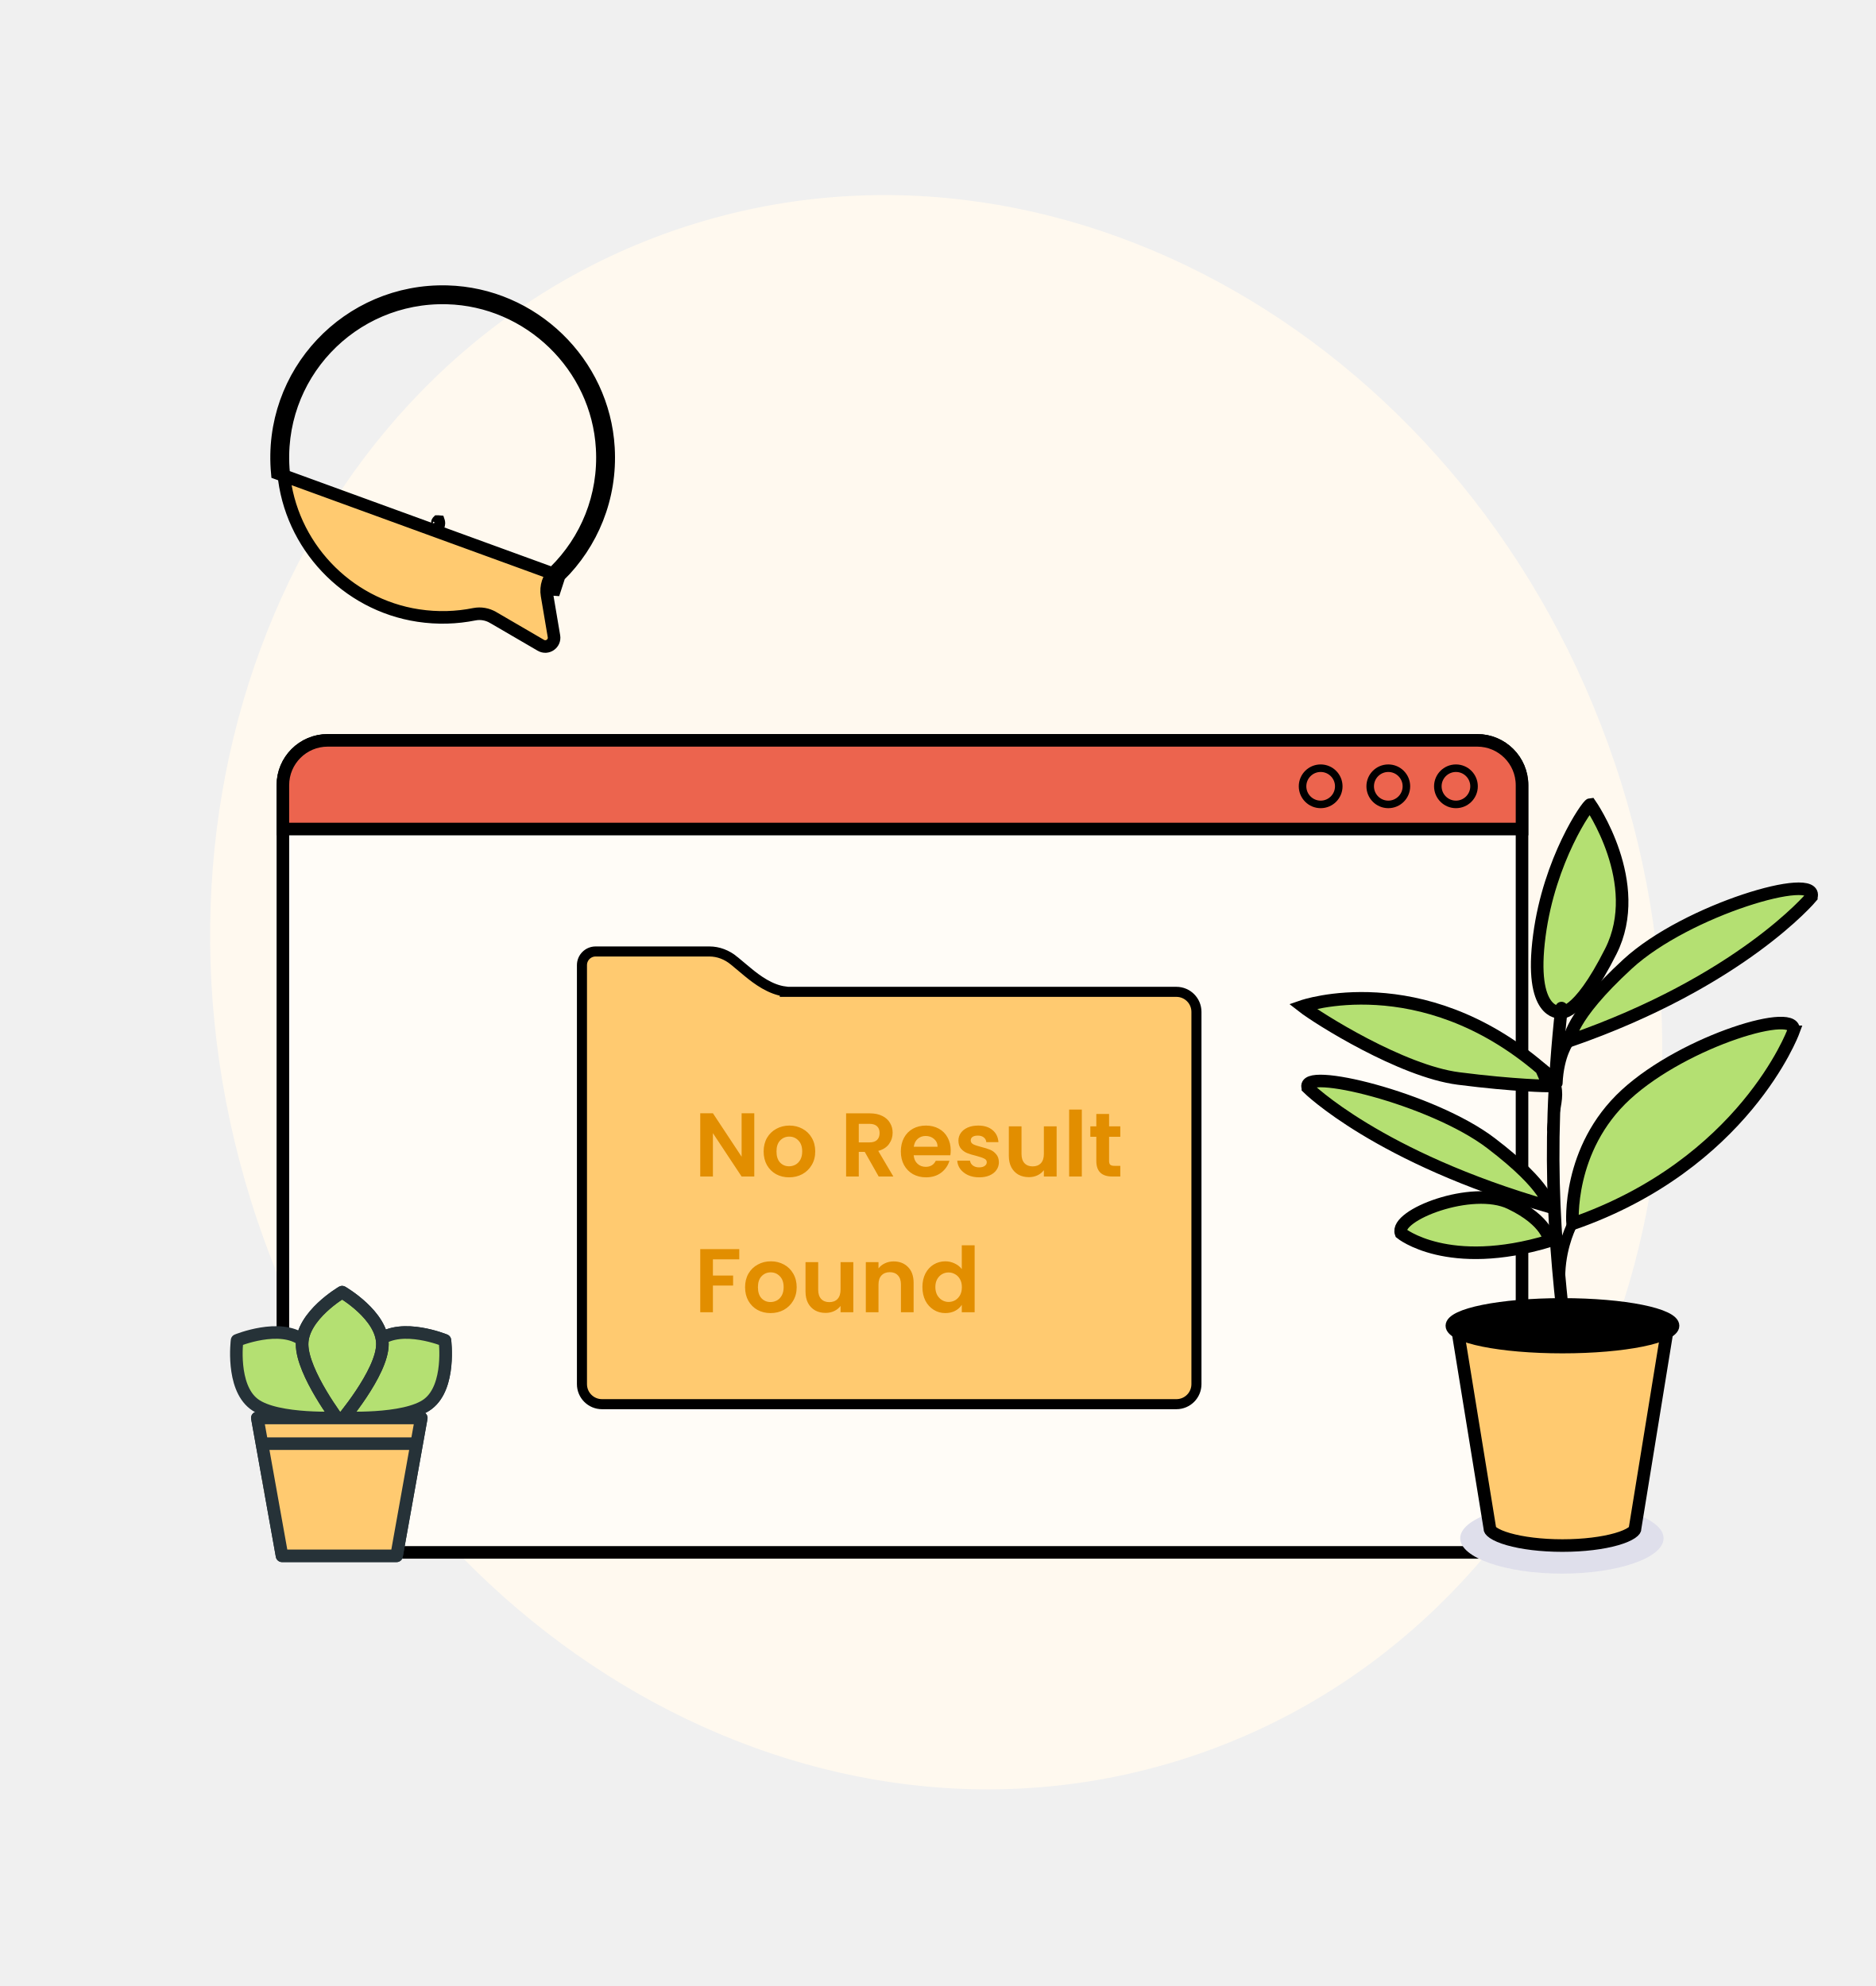
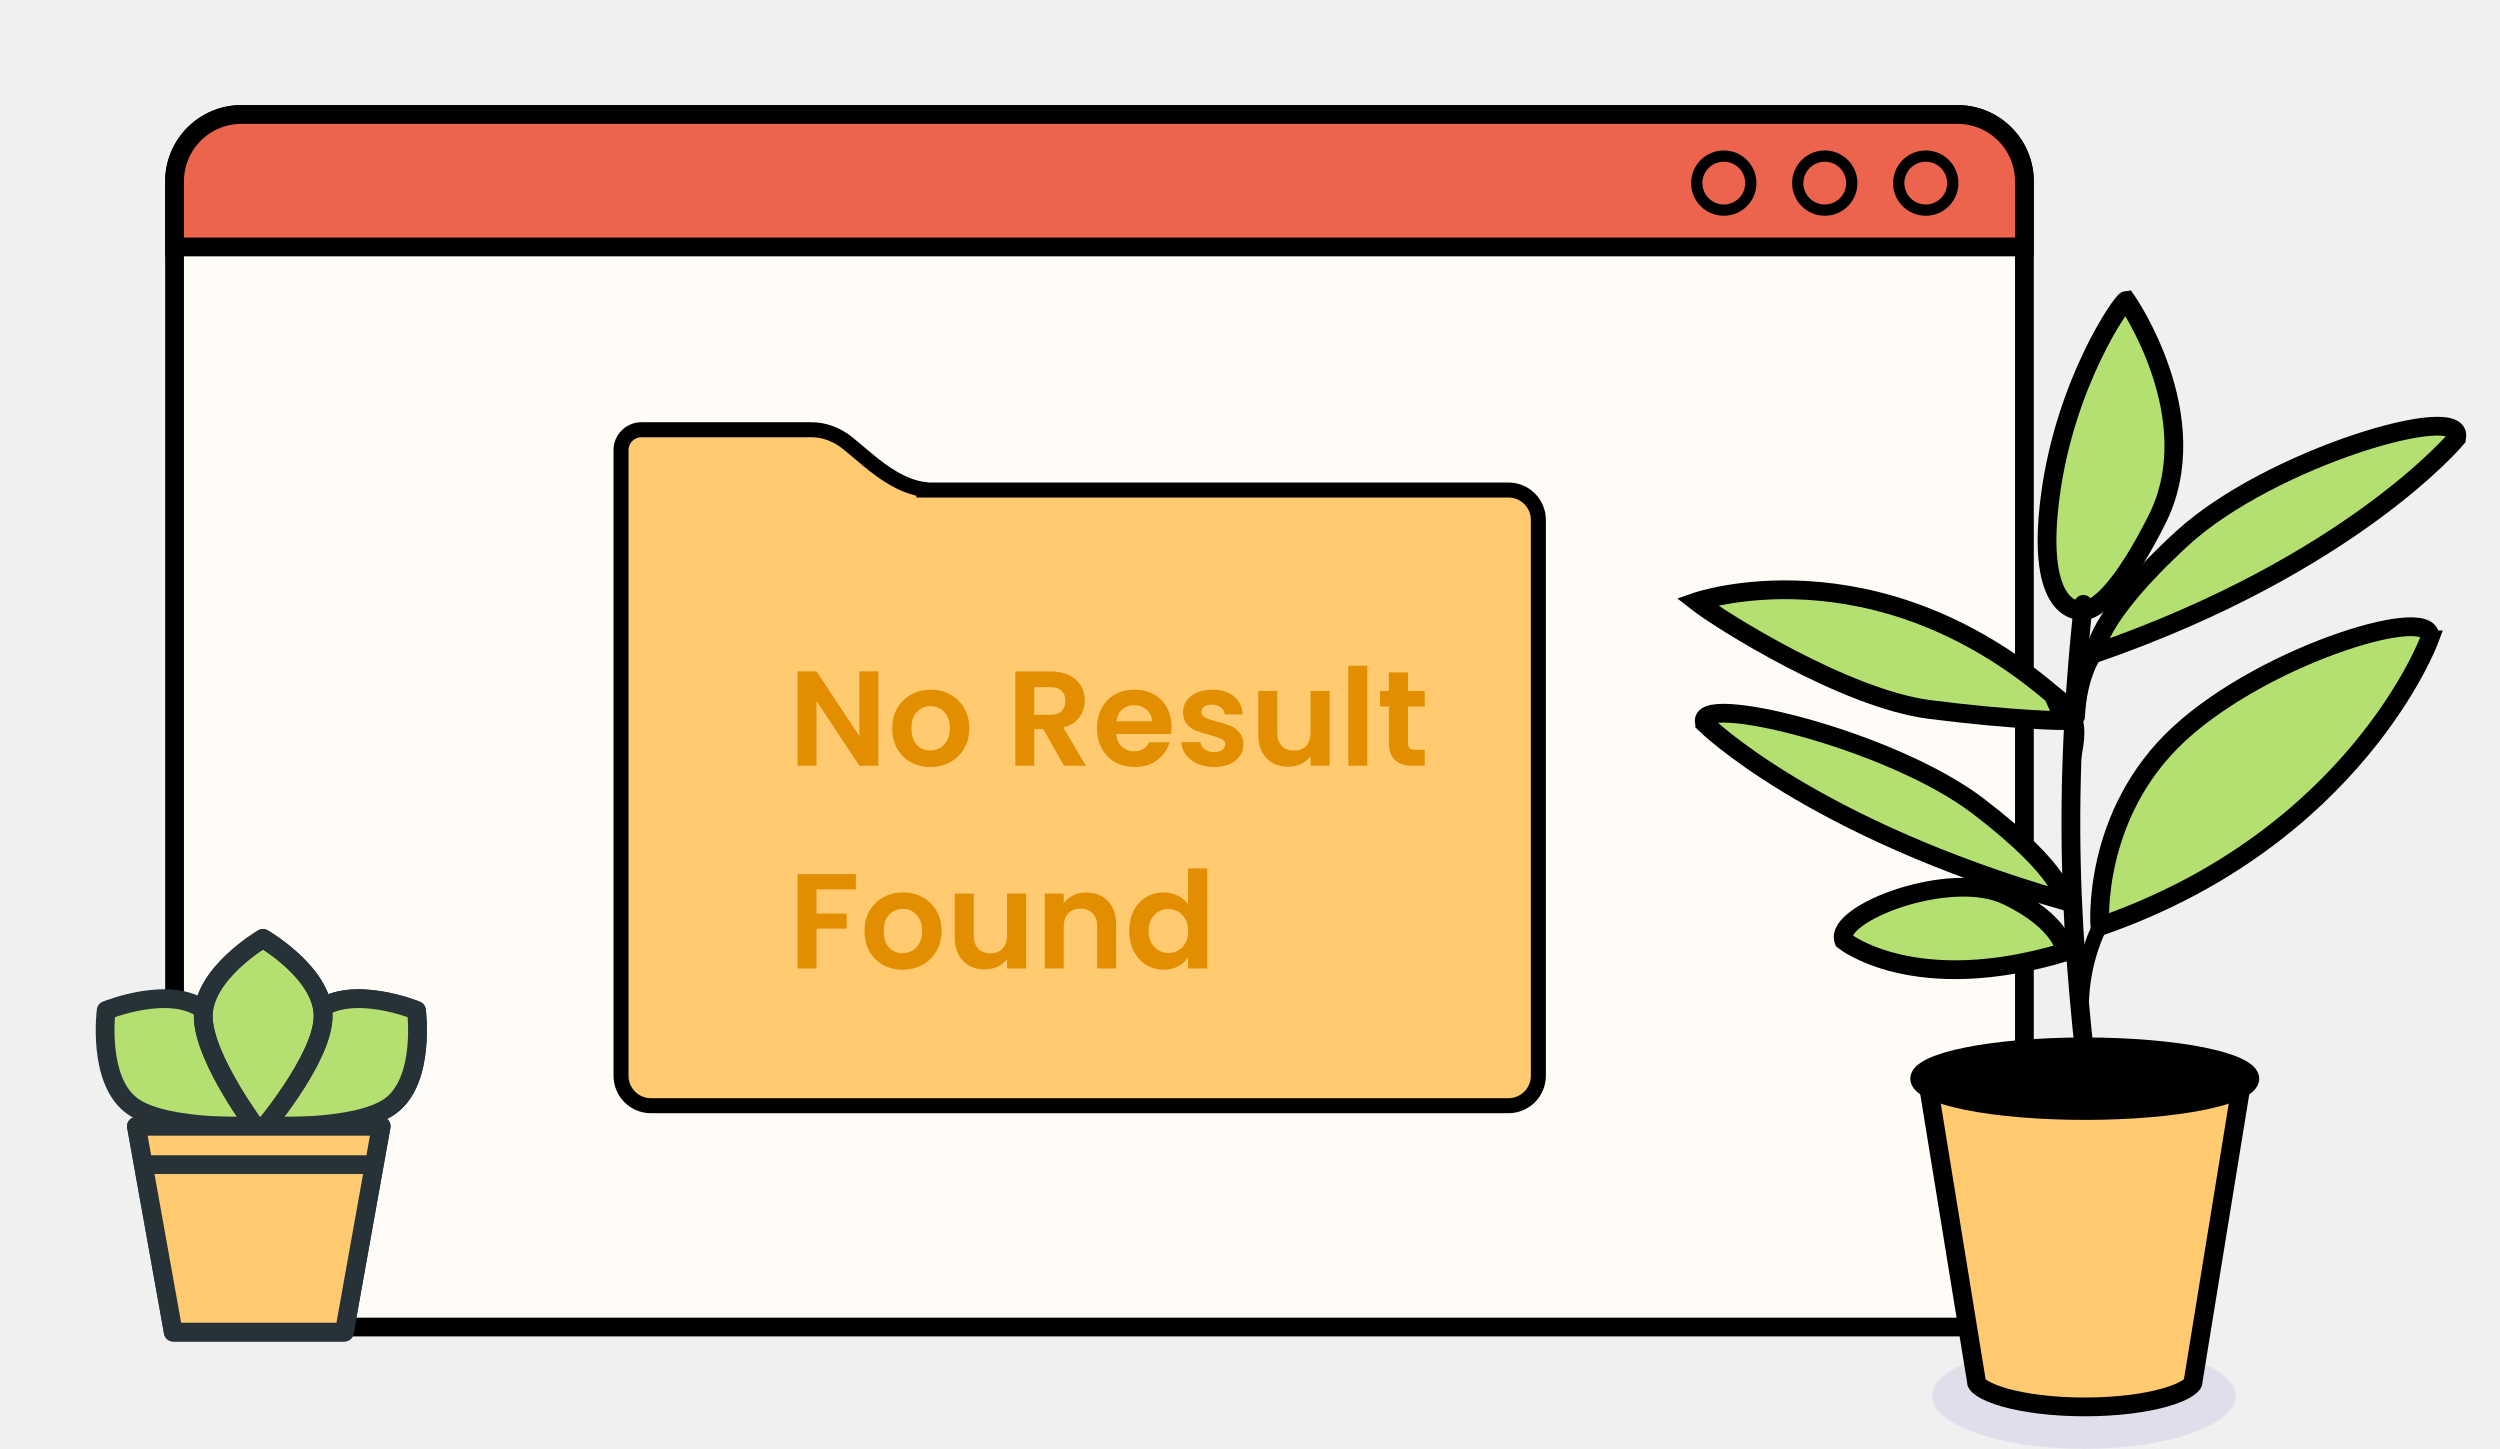
- <svg xmlns="http://www.w3.org/2000/svg" width="373" height="395" viewBox="0 0 373 395" fill="none">
-   <path d="M237.375 349.171C311.906 324.031 349.396 235.676 321.112 151.825C292.828 67.974 209.48 20.38 134.949 45.52C60.419 70.661 22.929 159.015 51.213 242.866C79.497 326.717 162.845 374.311 237.375 349.171Z" fill="#FFF9EF" />
-   <path d="M65.16 147.25H293.74C298.661 147.25 302.65 151.239 302.65 156.16V299.85C302.65 304.771 298.661 308.76 293.74 308.76H65.16C60.239 308.76 56.25 304.771 56.25 299.85V156.16C56.25 151.239 60.239 147.25 65.16 147.25Z" fill="#FFFCF7" stroke="black" stroke-width="2.5" />
-   <path d="M65.16 147.25H293.74C298.66 147.25 302.65 151.24 302.65 156.16V164.89H56.25V156.16C56.25 151.24 60.24 147.25 65.16 147.25Z" fill="#EC644E" stroke="black" stroke-width="2.5" />
-   <path d="M262.61 159.99C264.598 159.99 266.21 158.378 266.21 156.39C266.21 154.402 264.598 152.79 262.61 152.79C260.622 152.79 259.01 154.402 259.01 156.39C259.01 158.378 260.622 159.99 262.61 159.99Z" stroke="black" stroke-width="1.5" stroke-linejoin="round" />
-   <path d="M276.06 159.99C278.048 159.99 279.66 158.378 279.66 156.39C279.66 154.402 278.048 152.79 276.06 152.79C274.072 152.79 272.46 154.402 272.46 156.39C272.46 158.378 274.072 159.99 276.06 159.99Z" stroke="black" stroke-width="1.5" stroke-linejoin="round" />
-   <path d="M289.51 159.99C291.498 159.99 293.11 158.378 293.11 156.39C293.11 154.402 291.498 152.79 289.51 152.79C287.522 152.79 285.91 154.402 285.91 156.39C285.91 158.378 287.522 159.99 289.51 159.99Z" stroke="black" stroke-width="1.5" stroke-linejoin="round" />
-   <path d="M148.659 193.318L148.661 193.319C150.607 194.935 153.211 196.819 156.06 197.194V197.27H157.06H233.92C236.127 197.27 237.91 199.052 237.91 201.26V275.29C237.91 277.498 236.127 279.28 233.92 279.28H119.71C117.502 279.28 115.72 277.498 115.72 275.29V191.96C115.72 190.454 116.94 189.24 118.44 189.24H141.06C142.81 189.24 144.536 189.877 146.009 191.107L146.009 191.108L148.659 193.318Z" fill="#FFCA70" stroke="black" stroke-width="2" />
-   <path d="M330.8 305.95C330.8 309.84 321.75 312.98 310.58 312.98C299.41 312.98 290.36 309.83 290.36 305.95C290.36 302.07 299.41 298.91 310.58 298.91C321.75 298.91 330.8 302.06 330.8 305.95Z" fill="#DFDFEB" />
-   <path d="M310.13 201.31C310.13 201.31 304.01 201.88 306.1 186.05C308.08 171.01 315.66 160.05 316.24 160C316.24 160 327.14 175.64 320.31 189.21C313.48 202.77 310.14 201.31 310.14 201.31H310.13Z" fill="#B4E072" stroke="black" stroke-width="2.5" />
-   <path d="M360.18 178.42C360.18 178.42 346.17 195.21 312.08 207.03C312.08 207.03 311.87 202.55 323.66 191.72C335.45 180.89 361.81 173.27 360.18 178.41V178.42Z" fill="#B4E072" stroke="black" stroke-width="2.5" />
-   <path d="M312.08 207.03C312.08 207.03 309.98 209.7 309.72 215.45" stroke="black" stroke-width="2" stroke-miterlimit="10" stroke-linecap="round" />
-   <path d="M260.072 216.364C260.072 216.364 274.032 230.235 308 240C308 240 308.209 236.299 296.461 227.352C284.713 218.405 258.448 212.11 260.072 216.356V216.364Z" fill="#B4E072" stroke="black" stroke-width="2.5" />
-   <path d="M278.59 245.28C278.59 245.28 287.91 252.9 308.12 246.8C308.12 246.8 307.86 242.9 300.3 239.29C292.74 235.68 277.24 241.69 278.59 245.28Z" fill="#B4E072" stroke="black" stroke-width="2.5" />
-   <path d="M356.58 205.23C356.58 205.23 346.79 231.57 312.7 243.4C312.7 243.4 311.53 228.53 323.31 217.7C335.1 206.87 358.2 200.09 356.57 205.23H356.58Z" fill="#B4E072" stroke="black" stroke-width="2.5" />
-   <path d="M312.7 243.4C312.7 243.4 310.52 247.35 310.26 253.09" stroke="black" stroke-width="2" stroke-miterlimit="10" stroke-linecap="round" />
-   <path d="M308 216C308 216 301.29 215.95 290 214.5C278.7 213.05 262 202.5 259 200.15C259 200.15 282.5 192 306.5 212.59L308 216Z" fill="#B4E072" stroke="black" stroke-width="2.5" />
-   <path d="M312.16 273.35C309.36 249.97 307.22 230.87 310.5 200.5" stroke="black" stroke-width="2.5" stroke-miterlimit="10" stroke-linecap="round" />
-   <path d="M306 212C311.81 215.5 309.01 219.47 308.64 224.61" stroke="black" stroke-width="2" stroke-miterlimit="10" stroke-linecap="round" />
-   <path d="M296.27 304.16V304.059L296.254 303.959L289.91 264.93H331.471L325.127 303.959L325.11 304.059V304.16C325.11 304.165 325.11 304.177 325.101 304.201C325.092 304.228 325.071 304.274 325.025 304.338C324.928 304.474 324.745 304.658 324.428 304.873C323.788 305.306 322.781 305.745 321.425 306.133C318.729 306.906 314.933 307.4 310.69 307.4C306.448 307.4 302.652 306.906 299.956 306.133C298.6 305.745 297.593 305.306 296.953 304.873C296.636 304.658 296.453 304.474 296.356 304.338C296.31 304.274 296.289 304.228 296.28 304.201C296.271 304.177 296.27 304.165 296.27 304.16Z" fill="#FFCA70" stroke="black" stroke-width="2.5" />
-   <path d="M310.69 268.17C322.973 268.17 332.93 266.16 332.93 263.68C332.93 261.2 322.973 259.19 310.69 259.19C298.407 259.19 288.45 261.2 288.45 263.68C288.45 266.16 298.407 268.17 310.69 268.17Z" fill="black" stroke="black" stroke-width="2" />
-   <path d="M111.186 114.552C117.696 108.142 121.566 99.052 120.986 89.072C120.006 72.092 105.936 58.472 88.936 58.012C69.236 57.482 53.296 74.192 55.146 94.132L111.186 114.552ZM111.186 114.552C110.226 115.502 109.776 116.852 110.006 118.182L111.186 114.552ZM119.738 89.144L119.738 89.145C120.297 98.749 116.575 107.493 110.309 113.662L110.307 113.664C109.066 114.892 108.474 116.648 108.774 118.392C108.774 118.393 108.774 118.394 108.775 118.395L110.154 126.541C110.402 128.004 108.83 129.092 107.547 128.345L98.036 122.802L98.035 122.802C96.921 122.154 95.604 121.915 94.326 122.166L94.32 122.167C90.779 122.879 87.035 123.014 83.164 122.426L83.163 122.426C68.872 120.263 57.709 108.416 56.391 94.018L56.391 94.017C54.611 74.829 69.945 58.752 88.903 59.262C105.255 59.704 118.796 72.814 119.738 89.144Z" fill="#FFCA70" stroke="black" stroke-width="2.5" />
-   <path d="M87.276 104.122C87.276 104.342 87.227 104.44 87.175 104.508C87.16 104.51 87.137 104.512 87.106 104.512H87.001C86.996 104.501 86.99 104.486 86.984 104.466C86.966 104.405 86.946 104.299 86.946 104.132C86.946 103.894 87 103.801 87.037 103.754C87.046 103.745 87.052 103.74 87.053 103.739C87.053 103.739 87.054 103.739 87.054 103.738C87.055 103.738 87.057 103.737 87.061 103.737C87.069 103.735 87.087 103.732 87.116 103.732C87.167 103.732 87.204 103.736 87.23 103.739C87.233 103.748 87.236 103.757 87.239 103.768C87.257 103.835 87.276 103.947 87.276 104.122Z" fill="black" stroke="black" stroke-width="2.5" />
-   <path d="M149.988 234H147.468L141.762 225.378V234H139.242V221.418H141.762L147.468 230.058V221.418H149.988V234ZM156.906 234.162C155.946 234.162 155.082 233.952 154.314 233.532C153.546 233.1 152.94 232.494 152.496 231.714C152.064 230.934 151.848 230.034 151.848 229.014C151.848 227.994 152.07 227.094 152.514 226.314C152.97 225.534 153.588 224.934 154.368 224.514C155.148 224.082 156.018 223.866 156.978 223.866C157.938 223.866 158.808 224.082 159.588 224.514C160.368 224.934 160.98 225.534 161.424 226.314C161.88 227.094 162.108 227.994 162.108 229.014C162.108 230.034 161.874 230.934 161.406 231.714C160.95 232.494 160.326 233.1 159.534 233.532C158.754 233.952 157.878 234.162 156.906 234.162ZM156.906 231.966C157.362 231.966 157.788 231.858 158.184 231.642C158.592 231.414 158.916 231.078 159.156 230.634C159.396 230.19 159.516 229.65 159.516 229.014C159.516 228.066 159.264 227.34 158.76 226.836C158.268 226.32 157.662 226.062 156.942 226.062C156.222 226.062 155.616 226.32 155.124 226.836C154.644 227.34 154.404 228.066 154.404 229.014C154.404 229.962 154.638 230.694 155.106 231.21C155.586 231.714 156.186 231.966 156.906 231.966ZM174.726 234L171.954 229.104H170.766V234H168.246V221.436H172.962C173.934 221.436 174.762 221.61 175.446 221.958C176.13 222.294 176.64 222.756 176.976 223.344C177.324 223.92 177.498 224.568 177.498 225.288C177.498 226.116 177.258 226.866 176.778 227.538C176.298 228.198 175.584 228.654 174.636 228.906L177.642 234H174.726ZM170.766 227.214H172.872C173.556 227.214 174.066 227.052 174.402 226.728C174.738 226.392 174.906 225.93 174.906 225.342C174.906 224.766 174.738 224.322 174.402 224.01C174.066 223.686 173.556 223.524 172.872 223.524H170.766V227.214ZM189.047 228.798C189.047 229.158 189.023 229.482 188.975 229.77H181.685C181.745 230.49 181.997 231.054 182.441 231.462C182.885 231.87 183.431 232.074 184.079 232.074C185.015 232.074 185.681 231.672 186.077 230.868H188.795C188.507 231.828 187.955 232.62 187.139 233.244C186.323 233.856 185.321 234.162 184.133 234.162C183.173 234.162 182.309 233.952 181.541 233.532C180.785 233.1 180.191 232.494 179.759 231.714C179.339 230.934 179.129 230.034 179.129 229.014C179.129 227.982 179.339 227.076 179.759 226.296C180.179 225.516 180.767 224.916 181.523 224.496C182.279 224.076 183.149 223.866 184.133 223.866C185.081 223.866 185.927 224.07 186.671 224.478C187.427 224.886 188.009 225.468 188.417 226.224C188.837 226.968 189.047 227.826 189.047 228.798ZM186.437 228.078C186.425 227.43 186.191 226.914 185.735 226.53C185.279 226.134 184.721 225.936 184.061 225.936C183.437 225.936 182.909 226.128 182.477 226.512C182.057 226.884 181.799 227.406 181.703 228.078H186.437ZM194.703 234.162C193.887 234.162 193.155 234.018 192.507 233.73C191.859 233.43 191.343 233.028 190.959 232.524C190.587 232.02 190.383 231.462 190.347 230.85H192.885C192.933 231.234 193.119 231.552 193.443 231.804C193.779 232.056 194.193 232.182 194.685 232.182C195.165 232.182 195.537 232.086 195.801 231.894C196.077 231.702 196.215 231.456 196.215 231.156C196.215 230.832 196.047 230.592 195.711 230.436C195.387 230.268 194.865 230.088 194.145 229.896C193.401 229.716 192.789 229.53 192.309 229.338C191.841 229.146 191.433 228.852 191.085 228.456C190.749 228.06 190.581 227.526 190.581 226.854C190.581 226.302 190.737 225.798 191.049 225.342C191.373 224.886 191.829 224.526 192.417 224.262C193.017 223.998 193.719 223.866 194.523 223.866C195.711 223.866 196.659 224.166 197.367 224.766C198.075 225.354 198.465 226.152 198.537 227.16H196.125C196.089 226.764 195.921 226.452 195.621 226.224C195.333 225.984 194.943 225.864 194.451 225.864C193.995 225.864 193.641 225.948 193.389 226.116C193.149 226.284 193.029 226.518 193.029 226.818C193.029 227.154 193.197 227.412 193.533 227.592C193.869 227.76 194.391 227.934 195.099 228.114C195.819 228.294 196.413 228.48 196.881 228.672C197.349 228.864 197.751 229.164 198.087 229.572C198.435 229.968 198.615 230.496 198.627 231.156C198.627 231.732 198.465 232.248 198.141 232.704C197.829 233.16 197.373 233.52 196.773 233.784C196.185 234.036 195.495 234.162 194.703 234.162ZM210.109 224.028V234H207.571V232.74C207.247 233.172 206.821 233.514 206.293 233.766C205.777 234.006 205.213 234.126 204.601 234.126C203.821 234.126 203.131 233.964 202.531 233.64C201.931 233.304 201.457 232.818 201.109 232.182C200.773 231.534 200.605 230.766 200.605 229.878V224.028H203.125V229.518C203.125 230.31 203.323 230.922 203.719 231.354C204.115 231.774 204.655 231.984 205.339 231.984C206.035 231.984 206.581 231.774 206.977 231.354C207.373 230.922 207.571 230.31 207.571 229.518V224.028H210.109ZM215.116 220.68V234H212.596V220.68H215.116ZM220.539 226.098V230.922C220.539 231.258 220.617 231.504 220.773 231.66C220.941 231.804 221.217 231.876 221.601 231.876H222.771V234H221.187C219.063 234 218.001 232.968 218.001 230.904V226.098H216.813V224.028H218.001V221.562H220.539V224.028H222.771V226.098H220.539ZM147 248.436V250.47H141.762V253.692H145.776V255.69H141.762V261H139.242V248.436H147ZM153.215 261.162C152.255 261.162 151.391 260.952 150.623 260.532C149.855 260.1 149.249 259.494 148.805 258.714C148.373 257.934 148.157 257.034 148.157 256.014C148.157 254.994 148.379 254.094 148.823 253.314C149.279 252.534 149.897 251.934 150.677 251.514C151.457 251.082 152.327 250.866 153.287 250.866C154.247 250.866 155.117 251.082 155.897 251.514C156.677 251.934 157.289 252.534 157.733 253.314C158.189 254.094 158.417 254.994 158.417 256.014C158.417 257.034 158.183 257.934 157.715 258.714C157.259 259.494 156.635 260.1 155.843 260.532C155.063 260.952 154.187 261.162 153.215 261.162ZM153.215 258.966C153.671 258.966 154.097 258.858 154.493 258.642C154.901 258.414 155.225 258.078 155.465 257.634C155.705 257.19 155.825 256.65 155.825 256.014C155.825 255.066 155.573 254.34 155.069 253.836C154.577 253.32 153.971 253.062 153.251 253.062C152.531 253.062 151.925 253.32 151.433 253.836C150.953 254.34 150.713 255.066 150.713 256.014C150.713 256.962 150.947 257.694 151.415 258.21C151.895 258.714 152.495 258.966 153.215 258.966ZM169.679 251.028V261H167.141V259.74C166.817 260.172 166.391 260.514 165.863 260.766C165.347 261.006 164.783 261.126 164.171 261.126C163.391 261.126 162.701 260.964 162.101 260.64C161.501 260.304 161.027 259.818 160.679 259.182C160.343 258.534 160.175 257.766 160.175 256.878V251.028H162.695V256.518C162.695 257.31 162.893 257.922 163.289 258.354C163.685 258.774 164.225 258.984 164.909 258.984C165.605 258.984 166.151 258.774 166.547 258.354C166.943 257.922 167.141 257.31 167.141 256.518V251.028H169.679ZM177.692 250.884C178.88 250.884 179.84 251.262 180.572 252.018C181.304 252.762 181.67 253.806 181.67 255.15V261H179.15V255.492C179.15 254.7 178.952 254.094 178.556 253.674C178.16 253.242 177.62 253.026 176.936 253.026C176.24 253.026 175.688 253.242 175.28 253.674C174.884 254.094 174.686 254.7 174.686 255.492V261H172.166V251.028H174.686V252.27C175.022 251.838 175.448 251.502 175.964 251.262C176.492 251.01 177.068 250.884 177.692 250.884ZM183.418 255.978C183.418 254.97 183.616 254.076 184.012 253.296C184.42 252.516 184.972 251.916 185.668 251.496C186.364 251.076 187.138 250.866 187.99 250.866C188.638 250.866 189.256 251.01 189.844 251.298C190.432 251.574 190.9 251.946 191.248 252.414V247.68H193.804V261H191.248V259.524C190.936 260.016 190.498 260.412 189.934 260.712C189.37 261.012 188.716 261.162 187.972 261.162C187.132 261.162 186.364 260.946 185.668 260.514C184.972 260.082 184.42 259.476 184.012 258.696C183.616 257.904 183.418 256.998 183.418 255.978ZM191.266 256.014C191.266 255.402 191.146 254.88 190.906 254.448C190.666 254.004 190.342 253.668 189.934 253.44C189.526 253.2 189.088 253.08 188.62 253.08C188.152 253.08 187.72 253.194 187.324 253.422C186.928 253.65 186.604 253.986 186.352 254.43C186.112 254.862 185.992 255.378 185.992 255.978C185.992 256.578 186.112 257.106 186.352 257.562C186.604 258.006 186.928 258.348 187.324 258.588C187.732 258.828 188.164 258.948 188.62 258.948C189.088 258.948 189.526 258.834 189.934 258.606C190.342 258.366 190.666 258.03 190.906 257.598C191.146 257.154 191.266 256.626 191.266 256.014Z" fill="#E28E00" />
-   <path d="M85.121 279.23C80.591 282.71 67.631 281.96 67.631 281.96C67.631 281.96 70.871 270.04 75.401 266.56C79.931 263.08 88.471 266.59 88.471 266.59C88.471 266.59 89.661 275.74 85.131 279.22L85.121 279.23Z" fill="white" stroke="#263238" stroke-width="2.5" stroke-linecap="round" stroke-linejoin="round" />
-   <path d="M88.472 266.6C88.472 266.6 79.932 263.09 75.402 266.57C74.492 267.27 73.642 268.3 72.852 269.51C73.002 269.37 73.162 269.24 73.322 269.12C77.852 265.64 86.392 269.15 86.392 269.15C86.392 269.15 87.172 275.15 85.062 279.28C85.082 279.26 85.112 279.25 85.132 279.23C89.662 275.75 88.472 266.6 88.472 266.6Z" fill="white" />
-   <path d="M85.121 279.23C80.591 282.71 67.631 281.96 67.631 281.96C67.631 281.96 70.871 270.04 75.401 266.56C79.931 263.08 88.471 266.59 88.471 266.59C88.471 266.59 89.661 275.74 85.131 279.22L85.121 279.23Z" fill="#B4E072" stroke="#263238" stroke-width="2.5" stroke-linecap="round" stroke-linejoin="round" />
-   <path d="M50.491 279.23C55.021 282.71 67.981 281.96 67.981 281.96C67.981 281.96 64.741 270.04 60.211 266.56C55.681 263.08 47.141 266.59 47.141 266.59C47.141 266.59 45.951 275.74 50.481 279.22L50.491 279.23Z" fill="#9ABAE3" />
-   <path d="M48.481 269.93C48.481 269.93 57.021 266.42 61.551 269.9C63.491 271.39 65.201 274.44 66.511 277.43C65.141 273.67 62.911 268.63 60.211 266.56C55.681 263.08 47.141 266.59 47.141 266.59C47.141 266.59 46.281 273.26 48.851 277.37C47.981 273.73 48.471 269.92 48.471 269.92L48.481 269.93Z" fill="white" />
-   <path d="M50.491 279.23C55.021 282.71 67.981 281.96 67.981 281.96C67.981 281.96 64.741 270.04 60.211 266.56C55.681 263.08 47.141 266.59 47.141 266.59C47.141 266.59 45.951 275.74 50.481 279.22L50.491 279.23Z" fill="#B4E072" stroke="#263238" stroke-width="2.5" stroke-linecap="round" stroke-linejoin="round" />
-   <path d="M76.041 267.33C76.061 273.04 67.601 282.89 67.601 282.89C67.601 282.89 60.091 273.09 60.071 267.37C60.051 261.66 68.031 257 68.031 257C68.031 257 76.031 261.61 76.041 267.32V267.33Z" fill="#B4E072" stroke="#263238" stroke-width="2.5" stroke-linecap="round" stroke-linejoin="round" />
-   <path d="M76.041 267.33C76.061 273.04 67.601 282.89 67.601 282.89C67.601 282.89 60.091 273.09 60.071 267.37C60.051 261.66 68.031 257 68.031 257C68.031 257 76.031 261.61 76.041 267.32V267.33Z" stroke="#263238" stroke-width="2.5" stroke-linecap="round" stroke-linejoin="round" />
-   <path d="M78.861 309.44H56.081L51.171 282.02H83.771L78.861 309.44Z" fill="#FFCA70" stroke="#263238" stroke-width="2.5" stroke-linecap="round" stroke-linejoin="round" />
-   <path d="M51.651 284.71L51.171 282.02H83.771L78.861 309.44H75.741L77.981 296.94H52.581C52.511 296.02 52.331 295.12 52.071 294.25H78.461L80.171 284.72H51.651V284.71Z" fill="#FFCA70" />
-   <path d="M78.861 309.44H56.081L51.171 282.02H83.771L78.861 309.44Z" fill="#FFCA70" stroke="#263238" stroke-width="2.5" stroke-linecap="round" stroke-linejoin="round" />
-   <path d="M52.471 287.13H82.631" stroke="#263238" stroke-width="2.5" stroke-linecap="round" stroke-linejoin="round" />
+ <svg xmlns="http://www.w3.org/2000/svg" width="333" height="193" viewBox="0 0 333 193" fill="none">
+   <path d="M32.16 15.25H260.74C265.661 15.25 269.65 19.239 269.65 24.16V167.85C269.65 172.771 265.661 176.76 260.74 176.76H32.16C27.239 176.76 23.25 172.771 23.25 167.85V24.16C23.25 19.239 27.239 15.25 32.16 15.25Z" fill="#FFFCF7" stroke="black" stroke-width="2.5" />
+   <path d="M32.16 15.25H260.74C265.66 15.25 269.65 19.24 269.65 24.16V32.89H23.25V24.16C23.25 19.24 27.24 15.25 32.16 15.25Z" fill="#EC644E" stroke="black" stroke-width="2.5" />
+   <path d="M229.61 27.99C231.598 27.99 233.21 26.378 233.21 24.39C233.21 22.402 231.598 20.79 229.61 20.79C227.622 20.79 226.01 22.402 226.01 24.39C226.01 26.378 227.622 27.99 229.61 27.99Z" stroke="black" stroke-width="1.5" stroke-linejoin="round" />
+   <path d="M243.06 27.99C245.048 27.99 246.66 26.378 246.66 24.39C246.66 22.402 245.048 20.79 243.06 20.79C241.072 20.79 239.46 22.402 239.46 24.39C239.46 26.378 241.072 27.99 243.06 27.99Z" stroke="black" stroke-width="1.5" stroke-linejoin="round" />
+   <path d="M256.51 27.99C258.498 27.99 260.11 26.378 260.11 24.39C260.11 22.402 258.498 20.79 256.51 20.79C254.522 20.79 252.91 22.402 252.91 24.39C252.91 26.378 254.522 27.99 256.51 27.99Z" stroke="black" stroke-width="1.5" stroke-linejoin="round" />
+   <path d="M115.659 61.318L115.661 61.319C117.607 62.935 120.211 64.82 123.06 65.194V65.27H124.06H200.92C203.127 65.27 204.91 67.052 204.91 69.26V143.29C204.91 145.498 203.127 147.28 200.92 147.28H86.71C84.502 147.28 82.72 145.498 82.72 143.29V59.96C82.72 58.454 83.94 57.24 85.44 57.24H108.06C109.81 57.24 111.536 57.877 113.009 59.108L113.009 59.108L115.659 61.318Z" fill="#FFCA70" stroke="black" stroke-width="2" />
+   <path d="M297.8 185.95C297.8 189.84 288.75 192.98 277.58 192.98C266.41 192.98 257.36 189.83 257.36 185.95C257.36 182.07 266.41 178.91 277.58 178.91C288.75 178.91 297.8 182.06 297.8 185.95Z" fill="#DFDFEB" />
+   <path d="M277.13 81.31C277.13 81.31 271.01 81.88 273.1 66.05C275.08 51.01 282.66 40.05 283.24 40C283.24 40 294.14 55.64 287.31 69.21C280.48 82.77 277.14 81.31 277.14 81.31H277.13Z" fill="#B4E072" stroke="black" stroke-width="2.5" />
+   <path d="M327.18 58.42C327.18 58.42 313.17 75.21 279.08 87.03C279.08 87.03 278.87 82.55 290.66 71.72C302.45 60.89 328.81 53.27 327.18 58.41V58.42Z" fill="#B4E072" stroke="black" stroke-width="2.5" />
+   <path d="M279.08 87.03C279.08 87.03 276.98 89.7 276.72 95.45" stroke="black" stroke-width="2" stroke-miterlimit="10" stroke-linecap="round" />
+   <path d="M227.072 96.364C227.072 96.364 241.032 110.235 275 120C275 120 275.209 116.299 263.461 107.352C251.713 98.405 225.448 92.11 227.072 96.356V96.364Z" fill="#B4E072" stroke="black" stroke-width="2.5" />
+   <path d="M245.59 125.28C245.59 125.28 254.91 132.9 275.12 126.8C275.12 126.8 274.86 122.9 267.3 119.29C259.74 115.68 244.24 121.69 245.59 125.28Z" fill="#B4E072" stroke="black" stroke-width="2.5" />
+   <path d="M323.58 85.23C323.58 85.23 313.79 111.57 279.7 123.4C279.7 123.4 278.53 108.53 290.31 97.7C302.1 86.87 325.2 80.09 323.57 85.23H323.58Z" fill="#B4E072" stroke="black" stroke-width="2.5" />
+   <path d="M279.7 123.4C279.7 123.4 277.52 127.35 277.26 133.09" stroke="black" stroke-width="2" stroke-miterlimit="10" stroke-linecap="round" />
+   <path d="M275 96C275 96 268.29 95.95 257 94.5C245.7 93.05 229 82.5 226 80.15C226 80.15 249.5 72 273.5 92.59L275 96Z" fill="#B4E072" stroke="black" stroke-width="2.5" />
+   <path d="M279.16 153.35C276.36 129.97 274.22 110.87 277.5 80.5" stroke="black" stroke-width="2.5" stroke-miterlimit="10" stroke-linecap="round" />
+   <path d="M273 92C278.81 95.5 276.01 99.47 275.64 104.61" stroke="black" stroke-width="2" stroke-miterlimit="10" stroke-linecap="round" />
+   <path d="M263.27 184.16V184.059L263.254 183.959L256.91 144.93H298.471L292.127 183.959L292.11 184.059V184.16C292.11 184.165 292.11 184.177 292.101 184.201C292.092 184.228 292.071 184.274 292.025 184.338C291.928 184.474 291.745 184.658 291.428 184.873C290.788 185.306 289.781 185.745 288.425 186.133C285.729 186.906 281.933 187.4 277.69 187.4C273.448 187.4 269.652 186.906 266.956 186.133C265.6 185.745 264.593 185.306 263.953 184.873C263.636 184.658 263.453 184.474 263.356 184.338C263.31 184.274 263.289 184.228 263.28 184.201C263.271 184.177 263.27 184.165 263.27 184.16Z" fill="#FFCA70" stroke="black" stroke-width="2.5" />
+   <path d="M277.69 148.17C289.973 148.17 299.93 146.16 299.93 143.68C299.93 141.2 289.973 139.19 277.69 139.19C265.407 139.19 255.45 141.2 255.45 143.68C255.45 146.16 265.407 148.17 277.69 148.17Z" fill="black" stroke="black" stroke-width="2" />
+   <path d="M116.988 102H114.468L108.762 93.378V102H106.242V89.418H108.762L114.468 98.058V89.418H116.988V102ZM123.906 102.162C122.946 102.162 122.082 101.952 121.314 101.532C120.546 101.1 119.94 100.494 119.496 99.714C119.064 98.934 118.848 98.034 118.848 97.014C118.848 95.994 119.07 95.094 119.514 94.314C119.97 93.534 120.588 92.934 121.368 92.514C122.148 92.082 123.018 91.866 123.978 91.866C124.938 91.866 125.808 92.082 126.588 92.514C127.368 92.934 127.98 93.534 128.424 94.314C128.88 95.094 129.108 95.994 129.108 97.014C129.108 98.034 128.874 98.934 128.406 99.714C127.95 100.494 127.326 101.1 126.534 101.532C125.754 101.952 124.878 102.162 123.906 102.162ZM123.906 99.966C124.362 99.966 124.788 99.858 125.184 99.642C125.592 99.414 125.916 99.078 126.156 98.634C126.396 98.19 126.516 97.65 126.516 97.014C126.516 96.066 126.264 95.34 125.76 94.836C125.268 94.32 124.662 94.062 123.942 94.062C123.222 94.062 122.616 94.32 122.124 94.836C121.644 95.34 121.404 96.066 121.404 97.014C121.404 97.962 121.638 98.694 122.106 99.21C122.586 99.714 123.186 99.966 123.906 99.966ZM141.726 102L138.954 97.104H137.766V102H135.246V89.436H139.962C140.934 89.436 141.762 89.61 142.446 89.958C143.13 90.294 143.64 90.756 143.976 91.344C144.324 91.92 144.498 92.568 144.498 93.288C144.498 94.116 144.258 94.866 143.778 95.538C143.298 96.198 142.584 96.654 141.636 96.906L144.642 102H141.726ZM137.766 95.214H139.872C140.556 95.214 141.066 95.052 141.402 94.728C141.738 94.392 141.906 93.93 141.906 93.342C141.906 92.766 141.738 92.322 141.402 92.01C141.066 91.686 140.556 91.524 139.872 91.524H137.766V95.214ZM156.047 96.798C156.047 97.158 156.023 97.482 155.975 97.77H148.685C148.745 98.49 148.997 99.054 149.441 99.462C149.885 99.87 150.431 100.074 151.079 100.074C152.015 100.074 152.681 99.672 153.077 98.868H155.795C155.507 99.828 154.955 100.62 154.139 101.244C153.323 101.856 152.321 102.162 151.133 102.162C150.173 102.162 149.309 101.952 148.541 101.532C147.785 101.1 147.191 100.494 146.759 99.714C146.339 98.934 146.129 98.034 146.129 97.014C146.129 95.982 146.339 95.076 146.759 94.296C147.179 93.516 147.767 92.916 148.523 92.496C149.279 92.076 150.149 91.866 151.133 91.866C152.081 91.866 152.927 92.07 153.671 92.478C154.427 92.886 155.009 93.468 155.417 94.224C155.837 94.968 156.047 95.826 156.047 96.798ZM153.437 96.078C153.425 95.43 153.191 94.914 152.735 94.53C152.279 94.134 151.721 93.936 151.061 93.936C150.437 93.936 149.909 94.128 149.477 94.512C149.057 94.884 148.799 95.406 148.703 96.078H153.437ZM161.703 102.162C160.887 102.162 160.155 102.018 159.507 101.73C158.859 101.43 158.343 101.028 157.959 100.524C157.587 100.02 157.383 99.462 157.347 98.85H159.885C159.933 99.234 160.119 99.552 160.443 99.804C160.779 100.056 161.193 100.182 161.685 100.182C162.165 100.182 162.537 100.086 162.801 99.894C163.077 99.702 163.215 99.456 163.215 99.156C163.215 98.832 163.047 98.592 162.711 98.436C162.387 98.268 161.865 98.088 161.145 97.896C160.401 97.716 159.789 97.53 159.309 97.338C158.841 97.146 158.433 96.852 158.085 96.456C157.749 96.06 157.581 95.526 157.581 94.854C157.581 94.302 157.737 93.798 158.049 93.342C158.373 92.886 158.829 92.526 159.417 92.262C160.017 91.998 160.719 91.866 161.523 91.866C162.711 91.866 163.659 92.166 164.367 92.766C165.075 93.354 165.465 94.152 165.537 95.16H163.125C163.089 94.764 162.921 94.452 162.621 94.224C162.333 93.984 161.943 93.864 161.451 93.864C160.995 93.864 160.641 93.948 160.389 94.116C160.149 94.284 160.029 94.518 160.029 94.818C160.029 95.154 160.197 95.412 160.533 95.592C160.869 95.76 161.391 95.934 162.099 96.114C162.819 96.294 163.413 96.48 163.881 96.672C164.349 96.864 164.751 97.164 165.087 97.572C165.435 97.968 165.615 98.496 165.627 99.156C165.627 99.732 165.465 100.248 165.141 100.704C164.829 101.16 164.373 101.52 163.773 101.784C163.185 102.036 162.495 102.162 161.703 102.162ZM177.109 92.028V102H174.571V100.74C174.247 101.172 173.821 101.514 173.293 101.766C172.777 102.006 172.213 102.126 171.601 102.126C170.821 102.126 170.131 101.964 169.531 101.64C168.931 101.304 168.457 100.818 168.109 100.182C167.773 99.534 167.605 98.766 167.605 97.878V92.028H170.125V97.518C170.125 98.31 170.323 98.922 170.719 99.354C171.115 99.774 171.655 99.984 172.339 99.984C173.035 99.984 173.581 99.774 173.977 99.354C174.373 98.922 174.571 98.31 174.571 97.518V92.028H177.109ZM182.116 88.68V102H179.596V88.68H182.116ZM187.539 94.098V98.922C187.539 99.258 187.617 99.504 187.773 99.66C187.941 99.804 188.217 99.876 188.601 99.876H189.771V102H188.187C186.063 102 185.001 100.968 185.001 98.904V94.098H183.813V92.028H185.001V89.562H187.539V92.028H189.771V94.098H187.539ZM114 116.436V118.47H108.762V121.692H112.776V123.69H108.762V129H106.242V116.436H114ZM120.215 129.162C119.255 129.162 118.391 128.952 117.623 128.532C116.855 128.1 116.249 127.494 115.805 126.714C115.373 125.934 115.157 125.034 115.157 124.014C115.157 122.994 115.379 122.094 115.823 121.314C116.279 120.534 116.897 119.934 117.677 119.514C118.457 119.082 119.327 118.866 120.287 118.866C121.247 118.866 122.117 119.082 122.897 119.514C123.677 119.934 124.289 120.534 124.733 121.314C125.189 122.094 125.417 122.994 125.417 124.014C125.417 125.034 125.183 125.934 124.715 126.714C124.259 127.494 123.635 128.1 122.843 128.532C122.063 128.952 121.187 129.162 120.215 129.162ZM120.215 126.966C120.671 126.966 121.097 126.858 121.493 126.642C121.901 126.414 122.225 126.078 122.465 125.634C122.705 125.19 122.825 124.65 122.825 124.014C122.825 123.066 122.573 122.34 122.069 121.836C121.577 121.32 120.971 121.062 120.251 121.062C119.531 121.062 118.925 121.32 118.433 121.836C117.953 122.34 117.713 123.066 117.713 124.014C117.713 124.962 117.947 125.694 118.415 126.21C118.895 126.714 119.495 126.966 120.215 126.966ZM136.679 119.028V129H134.141V127.74C133.817 128.172 133.391 128.514 132.863 128.766C132.347 129.006 131.783 129.126 131.171 129.126C130.391 129.126 129.701 128.964 129.101 128.64C128.501 128.304 128.027 127.818 127.679 127.182C127.343 126.534 127.175 125.766 127.175 124.878V119.028H129.695V124.518C129.695 125.31 129.893 125.922 130.289 126.354C130.685 126.774 131.225 126.984 131.909 126.984C132.605 126.984 133.151 126.774 133.547 126.354C133.943 125.922 134.141 125.31 134.141 124.518V119.028H136.679ZM144.692 118.884C145.88 118.884 146.84 119.262 147.572 120.018C148.304 120.762 148.67 121.806 148.67 123.15V129H146.15V123.492C146.15 122.7 145.952 122.094 145.556 121.674C145.16 121.242 144.62 121.026 143.936 121.026C143.24 121.026 142.688 121.242 142.28 121.674C141.884 122.094 141.686 122.7 141.686 123.492V129H139.166V119.028H141.686V120.27C142.022 119.838 142.448 119.502 142.964 119.262C143.492 119.01 144.068 118.884 144.692 118.884ZM150.418 123.978C150.418 122.97 150.616 122.076 151.012 121.296C151.42 120.516 151.972 119.916 152.668 119.496C153.364 119.076 154.138 118.866 154.99 118.866C155.638 118.866 156.256 119.01 156.844 119.298C157.432 119.574 157.9 119.946 158.248 120.414V115.68H160.804V129H158.248V127.524C157.936 128.016 157.498 128.412 156.934 128.712C156.37 129.012 155.716 129.162 154.972 129.162C154.132 129.162 153.364 128.946 152.668 128.514C151.972 128.082 151.42 127.476 151.012 126.696C150.616 125.904 150.418 124.998 150.418 123.978ZM158.266 124.014C158.266 123.402 158.146 122.88 157.906 122.448C157.666 122.004 157.342 121.668 156.934 121.44C156.526 121.2 156.088 121.08 155.62 121.08C155.152 121.08 154.72 121.194 154.324 121.422C153.928 121.65 153.604 121.986 153.352 122.43C153.112 122.862 152.992 123.378 152.992 123.978C152.992 124.578 153.112 125.106 153.352 125.562C153.604 126.006 153.928 126.348 154.324 126.588C154.732 126.828 155.164 126.948 155.62 126.948C156.088 126.948 156.526 126.834 156.934 126.606C157.342 126.366 157.666 126.03 157.906 125.598C158.146 125.154 158.266 124.626 158.266 124.014Z" fill="#E28E00" />
+   <path d="M52.121 147.23C47.591 150.71 34.631 149.96 34.631 149.96C34.631 149.96 37.871 138.04 42.401 134.56C46.931 131.08 55.471 134.59 55.471 134.59C55.471 134.59 56.661 143.74 52.131 147.22L52.121 147.23Z" fill="white" stroke="#263238" stroke-width="2.5" stroke-linecap="round" stroke-linejoin="round" />
+   <path d="M55.472 134.6C55.472 134.6 46.932 131.09 42.402 134.57C41.492 135.27 40.642 136.3 39.852 137.51C40.002 137.37 40.162 137.24 40.322 137.12C44.852 133.64 53.392 137.15 53.392 137.15C53.392 137.15 54.172 143.15 52.062 147.28C52.082 147.26 52.112 147.25 52.132 147.23C56.662 143.75 55.472 134.6 55.472 134.6Z" fill="white" />
+   <path d="M52.121 147.23C47.591 150.71 34.631 149.96 34.631 149.96C34.631 149.96 37.871 138.04 42.401 134.56C46.931 131.08 55.471 134.59 55.471 134.59C55.471 134.59 56.661 143.74 52.131 147.22L52.121 147.23Z" fill="#B4E072" stroke="#263238" stroke-width="2.5" stroke-linecap="round" stroke-linejoin="round" />
+   <path d="M17.491 147.23C22.021 150.71 34.981 149.96 34.981 149.96C34.981 149.96 31.741 138.04 27.211 134.56C22.681 131.08 14.141 134.59 14.141 134.59C14.141 134.59 12.951 143.74 17.481 147.22L17.491 147.23Z" fill="#9ABAE3" />
+   <path d="M15.481 137.93C15.481 137.93 24.021 134.42 28.551 137.9C30.491 139.39 32.201 142.44 33.511 145.43C32.141 141.67 29.911 136.63 27.211 134.56C22.681 131.08 14.141 134.59 14.141 134.59C14.141 134.59 13.281 141.26 15.851 145.37C14.981 141.73 15.471 137.92 15.471 137.92L15.481 137.93Z" fill="white" />
+   <path d="M17.491 147.23C22.021 150.71 34.981 149.96 34.981 149.96C34.981 149.96 31.741 138.04 27.211 134.56C22.681 131.08 14.141 134.59 14.141 134.59C14.141 134.59 12.951 143.74 17.481 147.22L17.491 147.23Z" fill="#B4E072" stroke="#263238" stroke-width="2.5" stroke-linecap="round" stroke-linejoin="round" />
+   <path d="M43.041 135.33C43.061 141.04 34.601 150.89 34.601 150.89C34.601 150.89 27.091 141.09 27.071 135.37C27.051 129.66 35.031 125 35.031 125C35.031 125 43.031 129.61 43.041 135.32V135.33Z" fill="#B4E072" stroke="#263238" stroke-width="2.5" stroke-linecap="round" stroke-linejoin="round" />
+   <path d="M43.041 135.33C43.061 141.04 34.601 150.89 34.601 150.89C34.601 150.89 27.091 141.09 27.071 135.37C27.051 129.66 35.031 125 35.031 125C35.031 125 43.031 129.61 43.041 135.32V135.33Z" stroke="#263238" stroke-width="2.5" stroke-linecap="round" stroke-linejoin="round" />
+   <path d="M45.861 177.44H23.081L18.171 150.02H50.771L45.861 177.44Z" fill="#FFCA70" stroke="#263238" stroke-width="2.5" stroke-linecap="round" stroke-linejoin="round" />
+   <path d="M18.651 152.71L18.171 150.02H50.771L45.861 177.44H42.741L44.981 164.94H19.581C19.511 164.02 19.331 163.12 19.071 162.25H45.461L47.171 152.72H18.651V152.71Z" fill="#FFCA70" />
+   <path d="M45.861 177.44H23.081L18.171 150.02H50.771L45.861 177.44Z" fill="#FFCA70" stroke="#263238" stroke-width="2.5" stroke-linecap="round" stroke-linejoin="round" />
+   <path d="M19.471 155.13H49.631" stroke="#263238" stroke-width="2.5" stroke-linecap="round" stroke-linejoin="round" />
</svg>
